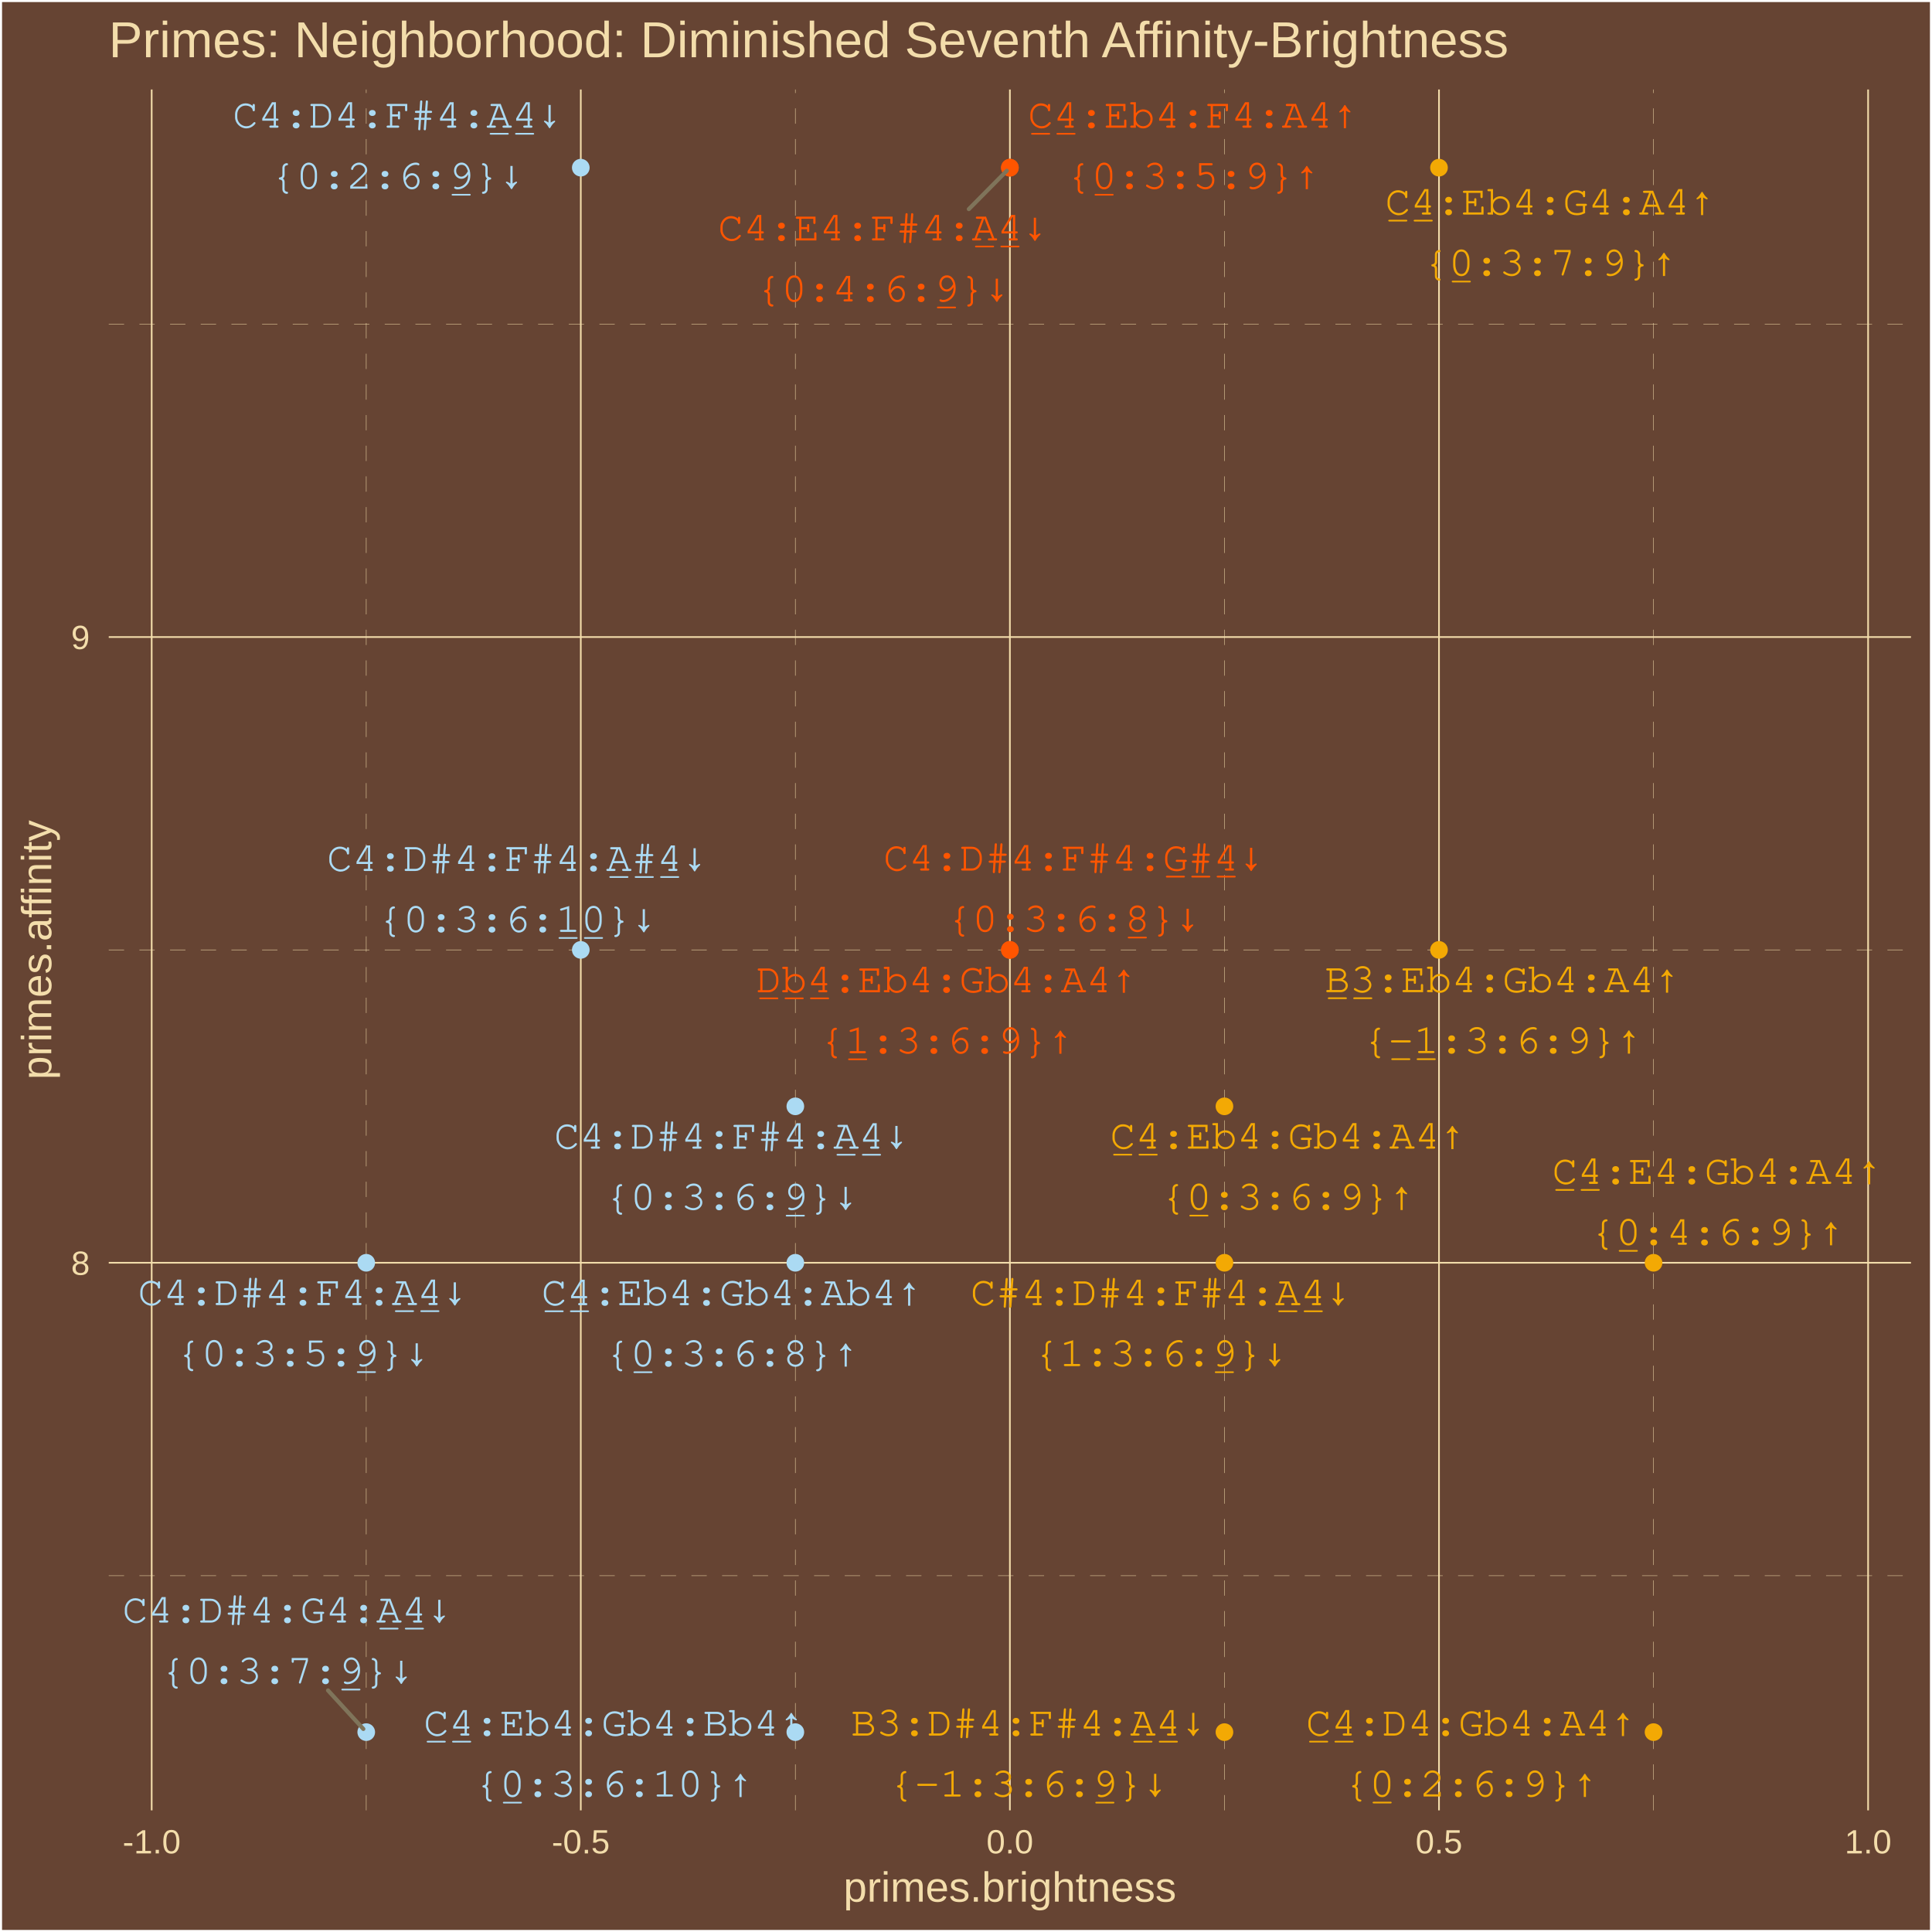
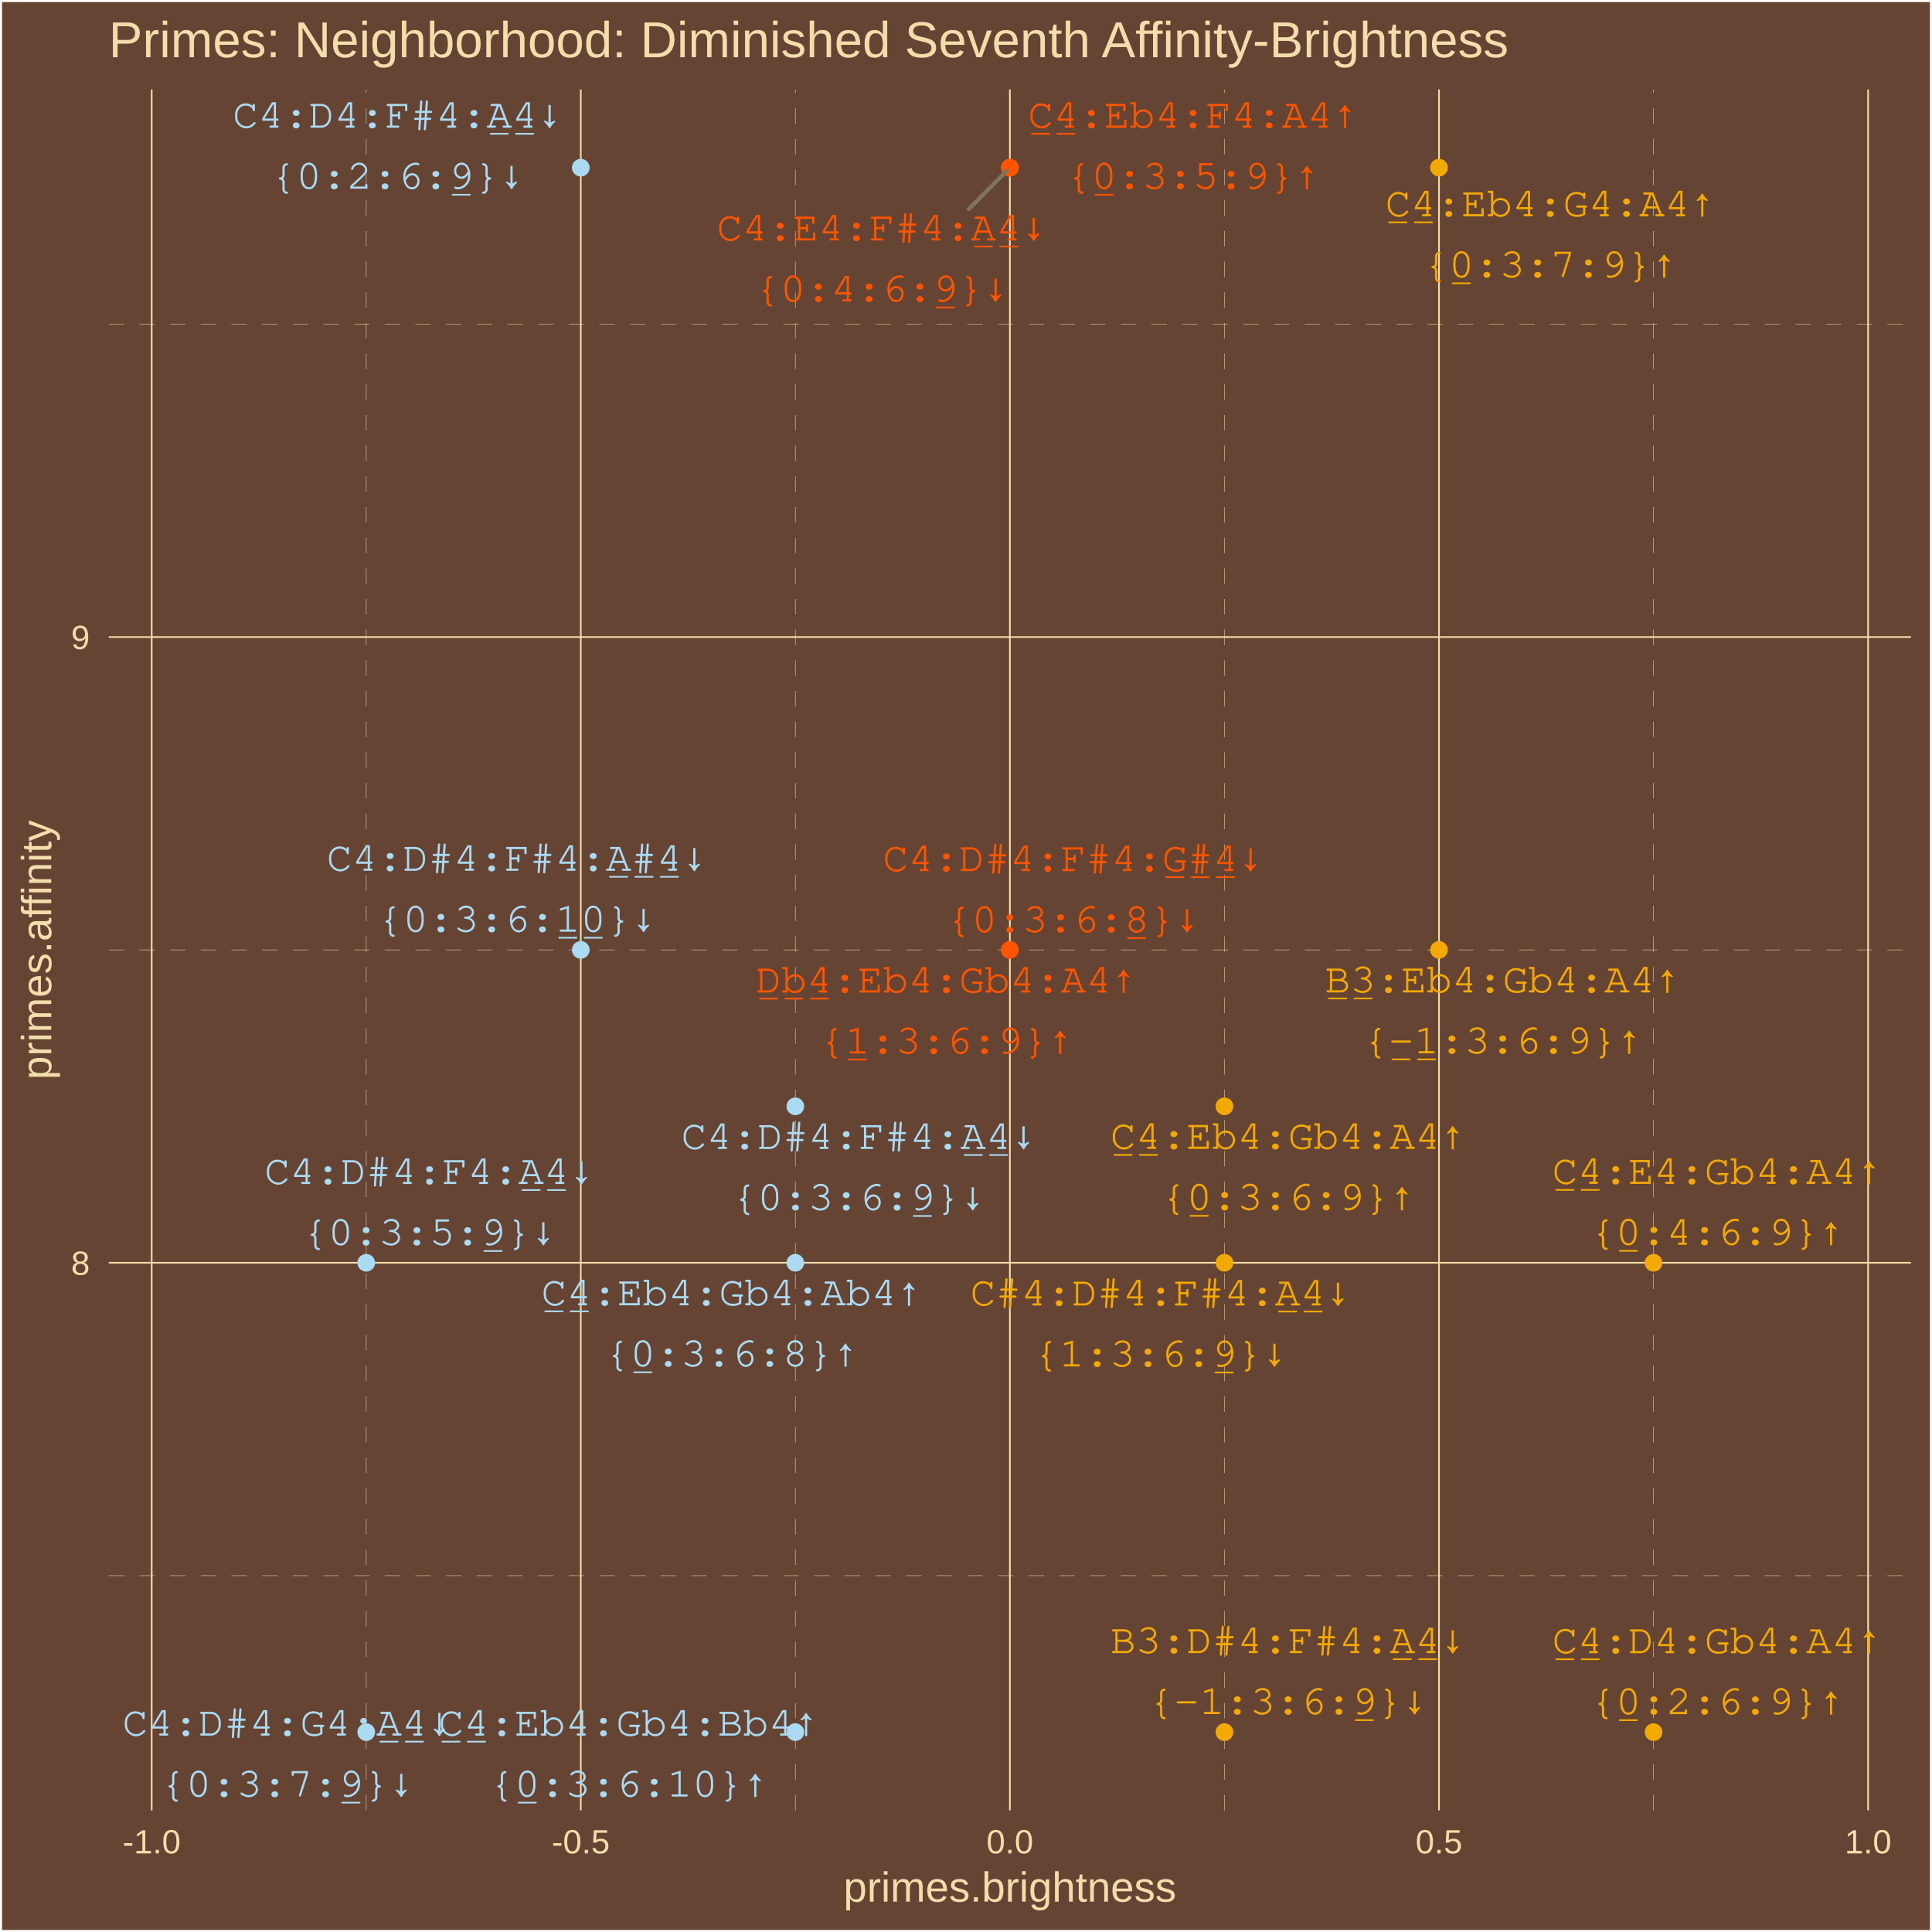
<svg xmlns="http://www.w3.org/2000/svg" class="svglite" width="504.00pt" height="504.00pt" viewBox="0 0 504.00 504.00">
  <defs>
    <style type="text/css">
    .svglite line, .svglite polyline, .svglite polygon, .svglite path, .svglite rect, .svglite circle {
      fill: none;
      stroke: #000000;
      stroke-linecap: round;
      stroke-linejoin: round;
      stroke-miterlimit: 10.00;
    }
    .svglite text {
      white-space: pre;
    }
  </style>
  </defs>
  <rect width="100%" height="100%" style="stroke: none; fill: #664433;" />
  <defs>
    <clipPath id="cpMC4wMHw1MDQuMDB8MC4wMHw1MDQuMDA=">
      <rect x="0.00" y="0.00" width="504.00" height="504.00" />
    </clipPath>
  </defs>
  <g clip-path="url(#cpMC4wMHw1MDQuMDB8MC4wMHw1MDQuMDA=)">
    <rect x="0.00" y="-0" width="504.00" height="504.00" style="stroke-width: 1.07; stroke: #FFFFFF; fill: #664433;" />
  </g>
  <defs>
    <clipPath id="cpMjguMzd8NDk4LjUyfDIzLjM0fDQ3Mi4yNw==">
      <rect x="28.37" y="23.34" width="470.15" height="448.93" />
    </clipPath>
  </defs>
  <g clip-path="url(#cpMjguMzd8NDk4LjUyfDIzLjM0fDQ3Mi4yNw==)">
    <rect x="28.37" y="23.34" width="470.15" height="448.93" style="stroke-width: 1.07; stroke: none; fill: #664433;" />
    <polyline points="28.37,411.05 498.52,411.05 " style="stroke-width: 0.11; stroke: #F3DDAB; stroke-dasharray: 4.00,4.00; stroke-linecap: butt;" />
    <polyline points="28.37,247.80 498.52,247.80 " style="stroke-width: 0.11; stroke: #F3DDAB; stroke-dasharray: 4.00,4.00; stroke-linecap: butt;" />
    <polyline points="28.37,84.55 498.52,84.55 " style="stroke-width: 0.11; stroke: #F3DDAB; stroke-dasharray: 4.00,4.00; stroke-linecap: butt;" />
    <polyline points="95.54,472.27 95.54,23.34 " style="stroke-width: 0.11; stroke: #F3DDAB; stroke-dasharray: 4.00,4.00; stroke-linecap: butt;" />
    <polyline points="207.48,472.27 207.48,23.34 " style="stroke-width: 0.11; stroke: #F3DDAB; stroke-dasharray: 4.00,4.00; stroke-linecap: butt;" />
    <polyline points="319.42,472.27 319.42,23.34 " style="stroke-width: 0.11; stroke: #F3DDAB; stroke-dasharray: 4.00,4.00; stroke-linecap: butt;" />
    <polyline points="431.36,472.27 431.36,23.34 " style="stroke-width: 0.11; stroke: #F3DDAB; stroke-dasharray: 4.00,4.00; stroke-linecap: butt;" />
    <polyline points="28.37,329.42 498.52,329.42 " style="stroke-width: 0.43; stroke: #F3DDAB; stroke-linecap: butt;" />
    <polyline points="28.37,166.18 498.52,166.18 " style="stroke-width: 0.43; stroke: #F3DDAB; stroke-linecap: butt;" />
    <polyline points="39.57,472.27 39.57,23.34 " style="stroke-width: 0.43; stroke: #F3DDAB; stroke-linecap: butt;" />
    <polyline points="151.51,472.27 151.51,23.34 " style="stroke-width: 0.43; stroke: #F3DDAB; stroke-linecap: butt;" />
    <polyline points="263.45,472.27 263.45,23.34 " style="stroke-width: 0.43; stroke: #F3DDAB; stroke-linecap: butt;" />
    <polyline points="375.39,472.27 375.39,23.34 " style="stroke-width: 0.43; stroke: #F3DDAB; stroke-linecap: butt;" />
    <polyline points="487.33,472.27 487.33,23.34 " style="stroke-width: 0.43; stroke: #F3DDAB; stroke-linecap: butt;" />
    <circle cx="319.42" cy="288.61" r="1.95" style="stroke-width: 0.71; stroke: #F3A904; fill: #F3A904;" />
    <circle cx="263.45" cy="247.80" r="1.95" style="stroke-width: 0.71; stroke: #FF5500; fill: #FF5500;" />
    <circle cx="375.39" cy="247.80" r="1.95" style="stroke-width: 0.71; stroke: #F3A904; fill: #F3A904;" />
    <circle cx="431.36" cy="329.42" r="1.95" style="stroke-width: 0.71; stroke: #F3A904; fill: #F3A904;" />
    <circle cx="431.36" cy="451.86" r="1.95" style="stroke-width: 0.71; stroke: #F3A904; fill: #F3A904;" />
    <circle cx="375.39" cy="43.74" r="1.95" style="stroke-width: 0.71; stroke: #F3A904; fill: #F3A904;" />
    <circle cx="263.45" cy="43.74" r="1.95" style="stroke-width: 0.71; stroke: #FF5500; fill: #FF5500;" />
    <circle cx="207.48" cy="451.86" r="1.95" style="stroke-width: 0.71; stroke: #ABDAF3; fill: #ABDAF3;" />
    <circle cx="207.48" cy="329.42" r="1.95" style="stroke-width: 0.71; stroke: #ABDAF3; fill: #ABDAF3;" />
    <circle cx="207.48" cy="288.61" r="1.95" style="stroke-width: 0.71; stroke: #ABDAF3; fill: #ABDAF3;" />
    <circle cx="319.42" cy="329.42" r="1.95" style="stroke-width: 0.71; stroke: #F3A904; fill: #F3A904;" />
    <circle cx="319.42" cy="451.86" r="1.95" style="stroke-width: 0.71; stroke: #F3A904; fill: #F3A904;" />
    <circle cx="263.45" cy="43.74" r="1.95" style="stroke-width: 0.71; stroke: #FF5500; fill: #FF5500;" />
    <circle cx="151.51" cy="43.74" r="1.95" style="stroke-width: 0.71; stroke: #ABDAF3; fill: #ABDAF3;" />
    <circle cx="95.54" cy="451.86" r="1.95" style="stroke-width: 0.71; stroke: #ABDAF3; fill: #ABDAF3;" />
    <circle cx="95.54" cy="329.42" r="1.95" style="stroke-width: 0.71; stroke: #ABDAF3; fill: #ABDAF3;" />
    <circle cx="151.51" cy="247.80" r="1.95" style="stroke-width: 0.71; stroke: #ABDAF3; fill: #ABDAF3;" />
    <circle cx="263.45" cy="247.80" r="1.95" style="stroke-width: 0.71; stroke: #FF5500; fill: #FF5500;" />
-     <line x1="252.74" y1="54.55" x2="262.65" y2="44.54" style="stroke-width: 1.07; stroke: #7F745A;" />
-     <line x1="85.57" y1="440.98" x2="94.78" y2="451.03" style="stroke-width: 1.07; stroke: #7F745A;" />
-     <text x="335.94" y="299.64" text-anchor="middle" style="font-size: 11.04px; font-weight: 0;fill: #F3A904; font-family: &quot;Courier&quot;;" textLength="92.64px" lengthAdjust="spacingAndGlyphs">C̲4̲:Eb4:Gb4:A4↑</text>
-     <text x="335.94" y="315.54" text-anchor="middle" style="font-size: 11.04px; font-weight: 0;fill: #F3A904; font-family: &quot;Courier&quot;;" textLength="66.17px" lengthAdjust="spacingAndGlyphs">{0̲:3:6:9}↑</text>
-     <text x="246.92" y="258.86" text-anchor="middle" style="font-size: 11.04px; font-weight: 0;fill: #FF5500; font-family: &quot;Courier&quot;;" textLength="99.25px" lengthAdjust="spacingAndGlyphs">D̲b̲4̲:Eb4:Gb4:A4↑</text>
-     <text x="246.92" y="274.76" text-anchor="middle" style="font-size: 11.04px; font-weight: 0;fill: #FF5500; font-family: &quot;Courier&quot;;" textLength="66.17px" lengthAdjust="spacingAndGlyphs">{1̲:3:6:9}↑</text>
-     <text x="391.93" y="258.83" text-anchor="middle" style="font-size: 11.04px; font-weight: 0;fill: #F3A904; font-family: &quot;Courier&quot;;" textLength="92.64px" lengthAdjust="spacingAndGlyphs">B̲3̲:Eb4:Gb4:A4↑</text>
-     <text x="391.93" y="274.73" text-anchor="middle" style="font-size: 11.04px; font-weight: 0;fill: #F3A904; font-family: &quot;Courier&quot;;" textLength="72.78px" lengthAdjust="spacingAndGlyphs">{-̲1̲:3:6:9}↑</text>
-     <text x="447.96" y="308.84" text-anchor="middle" style="font-size: 11.04px; font-weight: 0;fill: #F3A904; font-family: &quot;Courier&quot;;" textLength="86.02px" lengthAdjust="spacingAndGlyphs">C̲4̲:E4:Gb4:A4↑</text>
-     <text x="447.96" y="324.73" text-anchor="middle" style="font-size: 11.04px; font-weight: 0;fill: #F3A904; font-family: &quot;Courier&quot;;" textLength="66.17px" lengthAdjust="spacingAndGlyphs">{0̲:4:6:9}↑</text>
-     <text x="383.74" y="452.76" text-anchor="middle" style="font-size: 11.04px; font-weight: 0;fill: #F3A904; font-family: &quot;Courier&quot;;" textLength="86.02px" lengthAdjust="spacingAndGlyphs">C̲4̲:D4:Gb4:A4↑</text>
-     <text x="383.74" y="468.65" text-anchor="middle" style="font-size: 11.04px; font-weight: 0;fill: #F3A904; font-family: &quot;Courier&quot;;" textLength="66.17px" lengthAdjust="spacingAndGlyphs">{0̲:2:6:9}↑</text>
-     <text x="404.39" y="55.98" text-anchor="middle" style="font-size: 11.04px; font-weight: 0;fill: #F3A904; font-family: &quot;Courier&quot;;" textLength="86.02px" lengthAdjust="spacingAndGlyphs">C̲4̲:Eb4:G4:A4↑</text>
-     <text x="404.39" y="71.87" text-anchor="middle" style="font-size: 11.04px; font-weight: 0;fill: #F3A904; font-family: &quot;Courier&quot;;" textLength="66.17px" lengthAdjust="spacingAndGlyphs">{0̲:3:7:9}↑</text>
-     <text x="311.21" y="33.32" text-anchor="middle" style="font-size: 11.04px; font-weight: 0;fill: #FF5500; font-family: &quot;Courier&quot;;" textLength="86.02px" lengthAdjust="spacingAndGlyphs">C̲4̲:Eb4:F4:A4↑</text>
-     <text x="311.21" y="49.22" text-anchor="middle" style="font-size: 11.04px; font-weight: 0;fill: #FF5500; font-family: &quot;Courier&quot;;" textLength="66.17px" lengthAdjust="spacingAndGlyphs">{0̲:3:5:9}↑</text>
-     <text x="160.17" y="452.77" text-anchor="middle" style="font-size: 11.04px; font-weight: 0;fill: #ABDAF3; font-family: &quot;Courier&quot;;" textLength="99.25px" lengthAdjust="spacingAndGlyphs">C̲4̲:Eb4:Gb4:Bb4↑</text>
-     <text x="160.17" y="468.67" text-anchor="middle" style="font-size: 11.04px; font-weight: 0;fill: #ABDAF3; font-family: &quot;Courier&quot;;" textLength="72.78px" lengthAdjust="spacingAndGlyphs">{0̲:3:6:10}↑</text>
-     <text x="190.92" y="340.49" text-anchor="middle" style="font-size: 11.04px; font-weight: 0;fill: #ABDAF3; font-family: &quot;Courier&quot;;" textLength="99.25px" lengthAdjust="spacingAndGlyphs">C̲4̲:Eb4:Gb4:Ab4↑</text>
-     <text x="190.92" y="356.39" text-anchor="middle" style="font-size: 11.04px; font-weight: 0;fill: #ABDAF3; font-family: &quot;Courier&quot;;" textLength="66.17px" lengthAdjust="spacingAndGlyphs">{0̲:3:6:8}↑</text>
-     <text x="190.91" y="299.66" text-anchor="middle" style="font-size: 11.04px; font-weight: 0;fill: #ABDAF3; font-family: &quot;Courier&quot;;" textLength="92.64px" lengthAdjust="spacingAndGlyphs">C4:D#4:F#4:A̲4̲↓</text>
-     <text x="190.91" y="315.55" text-anchor="middle" style="font-size: 11.04px; font-weight: 0;fill: #ABDAF3; font-family: &quot;Courier&quot;;" textLength="66.17px" lengthAdjust="spacingAndGlyphs">{0:3:6:9̲}↓</text>
-     <text x="302.84" y="340.49" text-anchor="middle" style="font-size: 11.04px; font-weight: 0;fill: #F3A904; font-family: &quot;Courier&quot;;" textLength="99.25px" lengthAdjust="spacingAndGlyphs">C#4:D#4:F#4:A̲4̲↓</text>
-     <text x="302.84" y="356.38" text-anchor="middle" style="font-size: 11.04px; font-weight: 0;fill: #F3A904; font-family: &quot;Courier&quot;;" textLength="66.17px" lengthAdjust="spacingAndGlyphs">{1:3:6:9̲}↓</text>
-     <text x="268.35" y="452.77" text-anchor="middle" style="font-size: 11.04px; font-weight: 0;fill: #F3A904; font-family: &quot;Courier&quot;;" textLength="92.64px" lengthAdjust="spacingAndGlyphs">B3:D#4:F#4:A̲4̲↓</text>
-     <text x="268.35" y="468.67" text-anchor="middle" style="font-size: 11.04px; font-weight: 0;fill: #F3A904; font-family: &quot;Courier&quot;;" textLength="72.78px" lengthAdjust="spacingAndGlyphs">{-1:3:6:9̲}↓</text>
-     <text x="230.35" y="62.73" text-anchor="middle" style="font-size: 11.04px; font-weight: 0;fill: #FF5500; font-family: &quot;Courier&quot;;" textLength="86.02px" lengthAdjust="spacingAndGlyphs">C4:E4:F#4:A̲4̲↓</text>
-     <text x="230.35" y="78.63" text-anchor="middle" style="font-size: 11.04px; font-weight: 0;fill: #FF5500; font-family: &quot;Courier&quot;;" textLength="66.17px" lengthAdjust="spacingAndGlyphs">{0:4:6:9̲}↓</text>
-     <text x="103.74" y="33.32" text-anchor="middle" style="font-size: 11.04px; font-weight: 0;fill: #ABDAF3; font-family: &quot;Courier&quot;;" textLength="86.02px" lengthAdjust="spacingAndGlyphs">C4:D4:F#4:A̲4̲↓</text>
-     <text x="103.74" y="49.22" text-anchor="middle" style="font-size: 11.04px; font-weight: 0;fill: #ABDAF3; font-family: &quot;Courier&quot;;" textLength="66.17px" lengthAdjust="spacingAndGlyphs">{0:2:6:9̲}↓</text>
-     <text x="74.98" y="423.28" text-anchor="middle" style="font-size: 11.04px; font-weight: 0;fill: #ABDAF3; font-family: &quot;Courier&quot;;" textLength="86.02px" lengthAdjust="spacingAndGlyphs">C4:D#4:G4:A̲4̲↓</text>
-     <text x="74.98" y="439.18" text-anchor="middle" style="font-size: 11.04px; font-weight: 0;fill: #ABDAF3; font-family: &quot;Courier&quot;;" textLength="66.17px" lengthAdjust="spacingAndGlyphs">{0:3:7:9̲}↓</text>
-     <text x="79.02" y="340.46" text-anchor="middle" style="font-size: 11.04px; font-weight: 0;fill: #ABDAF3; font-family: &quot;Courier&quot;;" textLength="86.02px" lengthAdjust="spacingAndGlyphs">C4:D#4:F4:A̲4̲↓</text>
-     <text x="79.02" y="356.36" text-anchor="middle" style="font-size: 11.04px; font-weight: 0;fill: #ABDAF3; font-family: &quot;Courier&quot;;" textLength="66.17px" lengthAdjust="spacingAndGlyphs">{0:3:5:9̲}↓</text>
-     <text x="134.95" y="227.21" text-anchor="middle" style="font-size: 11.04px; font-weight: 0;fill: #ABDAF3; font-family: &quot;Courier&quot;;" textLength="99.25px" lengthAdjust="spacingAndGlyphs">C4:D#4:F#4:A̲#̲4̲↓</text>
-     <text x="134.95" y="243.11" text-anchor="middle" style="font-size: 11.04px; font-weight: 0;fill: #ABDAF3; font-family: &quot;Courier&quot;;" textLength="72.78px" lengthAdjust="spacingAndGlyphs">{0:3:6:1̲0̲}↓</text>
-     <text x="280.13" y="227.11" text-anchor="middle" style="font-size: 11.04px; font-weight: 0;fill: #FF5500; font-family: &quot;Courier&quot;;" textLength="99.25px" lengthAdjust="spacingAndGlyphs">C4:D#4:F#4:G̲#̲4̲↓</text>
-     <text x="280.13" y="243.00" text-anchor="middle" style="font-size: 11.04px; font-weight: 0;fill: #FF5500; font-family: &quot;Courier&quot;;" textLength="66.17px" lengthAdjust="spacingAndGlyphs">{0:3:6:8̲}↓</text>
+     <line x1="252.73" y1="54.54" x2="262.65" y2="44.54" style="stroke-width: 1.07; stroke: #7F745A;" />
+     <text x="336.02" y="299.70" text-anchor="middle" style="font-size: 11.04px; font-weight: 0;fill: #F3A904; font-family: &quot;Courier&quot;;" textLength="92.64px" lengthAdjust="spacingAndGlyphs">C̲4̲:Eb4:Gb4:A4↑</text>
+     <text x="336.02" y="315.60" text-anchor="middle" style="font-size: 11.04px; font-weight: 0;fill: #F3A904; font-family: &quot;Courier&quot;;" textLength="66.17px" lengthAdjust="spacingAndGlyphs">{0̲:3:6:9}↑</text>
+     <text x="246.88" y="258.92" text-anchor="middle" style="font-size: 11.04px; font-weight: 0;fill: #FF5500; font-family: &quot;Courier&quot;;" textLength="99.25px" lengthAdjust="spacingAndGlyphs">D̲b̲4̲:Eb4:Gb4:A4↑</text>
+     <text x="246.88" y="274.82" text-anchor="middle" style="font-size: 11.04px; font-weight: 0;fill: #FF5500; font-family: &quot;Courier&quot;;" textLength="66.17px" lengthAdjust="spacingAndGlyphs">{1̲:3:6:9}↑</text>
+     <text x="392.00" y="258.89" text-anchor="middle" style="font-size: 11.04px; font-weight: 0;fill: #F3A904; font-family: &quot;Courier&quot;;" textLength="92.64px" lengthAdjust="spacingAndGlyphs">B̲3̲:Eb4:Gb4:A4↑</text>
+     <text x="392.00" y="274.78" text-anchor="middle" style="font-size: 11.04px; font-weight: 0;fill: #F3A904; font-family: &quot;Courier&quot;;" textLength="72.78px" lengthAdjust="spacingAndGlyphs">{-̲1̲:3:6:9}↑</text>
+     <text x="447.97" y="308.83" text-anchor="middle" style="font-size: 11.04px; font-weight: 0;fill: #F3A904; font-family: &quot;Courier&quot;;" textLength="86.02px" lengthAdjust="spacingAndGlyphs">C̲4̲:E4:Gb4:A4↑</text>
+     <text x="447.97" y="324.72" text-anchor="middle" style="font-size: 11.04px; font-weight: 0;fill: #F3A904; font-family: &quot;Courier&quot;;" textLength="66.17px" lengthAdjust="spacingAndGlyphs">{0̲:4:6:9}↑</text>
+     <text x="447.97" y="431.27" text-anchor="middle" style="font-size: 11.04px; font-weight: 0;fill: #F3A904; font-family: &quot;Courier&quot;;" textLength="86.02px" lengthAdjust="spacingAndGlyphs">C̲4̲:D4:Gb4:A4↑</text>
+     <text x="447.97" y="447.16" text-anchor="middle" style="font-size: 11.04px; font-weight: 0;fill: #F3A904; font-family: &quot;Courier&quot;;" textLength="66.17px" lengthAdjust="spacingAndGlyphs">{0̲:2:6:9}↑</text>
+     <text x="404.43" y="56.42" text-anchor="middle" style="font-size: 11.04px; font-weight: 0;fill: #F3A904; font-family: &quot;Courier&quot;;" textLength="86.02px" lengthAdjust="spacingAndGlyphs">C̲4̲:Eb4:G4:A4↑</text>
+     <text x="404.43" y="72.32" text-anchor="middle" style="font-size: 11.04px; font-weight: 0;fill: #F3A904; font-family: &quot;Courier&quot;;" textLength="66.17px" lengthAdjust="spacingAndGlyphs">{0̲:3:7:9}↑</text>
+     <text x="311.22" y="33.32" text-anchor="middle" style="font-size: 11.04px; font-weight: 0;fill: #FF5500; font-family: &quot;Courier&quot;;" textLength="86.02px" lengthAdjust="spacingAndGlyphs">C̲4̲:Eb4:F4:A4↑</text>
+     <text x="311.22" y="49.22" text-anchor="middle" style="font-size: 11.04px; font-weight: 0;fill: #FF5500; font-family: &quot;Courier&quot;;" textLength="66.17px" lengthAdjust="spacingAndGlyphs">{0̲:3:5:9}↑</text>
+     <text x="164.03" y="452.77" text-anchor="middle" style="font-size: 11.04px; font-weight: 0;fill: #ABDAF3; font-family: &quot;Courier&quot;;" textLength="99.25px" lengthAdjust="spacingAndGlyphs">C̲4̲:Eb4:Gb4:Bb4↑</text>
+     <text x="164.03" y="468.67" text-anchor="middle" style="font-size: 11.04px; font-weight: 0;fill: #ABDAF3; font-family: &quot;Courier&quot;;" textLength="72.78px" lengthAdjust="spacingAndGlyphs">{0̲:3:6:10}↑</text>
+     <text x="190.87" y="340.51" text-anchor="middle" style="font-size: 11.04px; font-weight: 0;fill: #ABDAF3; font-family: &quot;Courier&quot;;" textLength="99.25px" lengthAdjust="spacingAndGlyphs">C̲4̲:Eb4:Gb4:Ab4↑</text>
+     <text x="190.87" y="356.41" text-anchor="middle" style="font-size: 11.04px; font-weight: 0;fill: #ABDAF3; font-family: &quot;Courier&quot;;" textLength="66.17px" lengthAdjust="spacingAndGlyphs">{0̲:3:6:8}↑</text>
+     <text x="224.07" y="299.73" text-anchor="middle" style="font-size: 11.04px; font-weight: 0;fill: #ABDAF3; font-family: &quot;Courier&quot;;" textLength="92.64px" lengthAdjust="spacingAndGlyphs">C4:D#4:F#4:A̲4̲↓</text>
+     <text x="224.07" y="315.63" text-anchor="middle" style="font-size: 11.04px; font-weight: 0;fill: #ABDAF3; font-family: &quot;Courier&quot;;" textLength="66.17px" lengthAdjust="spacingAndGlyphs">{0:3:6:9̲}↓</text>
+     <text x="302.78" y="340.56" text-anchor="middle" style="font-size: 11.04px; font-weight: 0;fill: #F3A904; font-family: &quot;Courier&quot;;" textLength="99.25px" lengthAdjust="spacingAndGlyphs">C#4:D#4:F#4:A̲4̲↓</text>
+     <text x="302.78" y="356.46" text-anchor="middle" style="font-size: 11.04px; font-weight: 0;fill: #F3A904; font-family: &quot;Courier&quot;;" textLength="66.17px" lengthAdjust="spacingAndGlyphs">{1:3:6:9̲}↓</text>
+     <text x="336.02" y="431.25" text-anchor="middle" style="font-size: 11.04px; font-weight: 0;fill: #F3A904; font-family: &quot;Courier&quot;;" textLength="92.64px" lengthAdjust="spacingAndGlyphs">B3:D#4:F#4:A̲4̲↓</text>
+     <text x="336.02" y="447.15" text-anchor="middle" style="font-size: 11.04px; font-weight: 0;fill: #F3A904; font-family: &quot;Courier&quot;;" textLength="72.78px" lengthAdjust="spacingAndGlyphs">{-1:3:6:9̲}↓</text>
+     <text x="230.04" y="62.73" text-anchor="middle" style="font-size: 11.04px; font-weight: 0;fill: #FF5500; font-family: &quot;Courier&quot;;" textLength="86.02px" lengthAdjust="spacingAndGlyphs">C4:E4:F#4:A̲4̲↓</text>
+     <text x="230.04" y="78.63" text-anchor="middle" style="font-size: 11.04px; font-weight: 0;fill: #FF5500; font-family: &quot;Courier&quot;;" textLength="66.17px" lengthAdjust="spacingAndGlyphs">{0:4:6:9̲}↓</text>
+     <text x="103.75" y="33.32" text-anchor="middle" style="font-size: 11.04px; font-weight: 0;fill: #ABDAF3; font-family: &quot;Courier&quot;;" textLength="86.02px" lengthAdjust="spacingAndGlyphs">C4:D4:F#4:A̲4̲↓</text>
+     <text x="103.75" y="49.22" text-anchor="middle" style="font-size: 11.04px; font-weight: 0;fill: #ABDAF3; font-family: &quot;Courier&quot;;" textLength="66.17px" lengthAdjust="spacingAndGlyphs">{0:2:6:9̲}↓</text>
+     <text x="74.98" y="452.77" text-anchor="middle" style="font-size: 11.04px; font-weight: 0;fill: #ABDAF3; font-family: &quot;Courier&quot;;" textLength="86.02px" lengthAdjust="spacingAndGlyphs">C4:D#4:G4:A̲4̲↓</text>
+     <text x="74.98" y="468.67" text-anchor="middle" style="font-size: 11.04px; font-weight: 0;fill: #ABDAF3; font-family: &quot;Courier&quot;;" textLength="66.17px" lengthAdjust="spacingAndGlyphs">{0:3:7:9̲}↓</text>
+     <text x="112.05" y="308.87" text-anchor="middle" style="font-size: 11.04px; font-weight: 0;fill: #ABDAF3; font-family: &quot;Courier&quot;;" textLength="86.02px" lengthAdjust="spacingAndGlyphs">C4:D#4:F4:A̲4̲↓</text>
+     <text x="112.05" y="324.77" text-anchor="middle" style="font-size: 11.04px; font-weight: 0;fill: #ABDAF3; font-family: &quot;Courier&quot;;" textLength="66.17px" lengthAdjust="spacingAndGlyphs">{0:3:5:9̲}↓</text>
+     <text x="134.88" y="227.16" text-anchor="middle" style="font-size: 11.04px; font-weight: 0;fill: #ABDAF3; font-family: &quot;Courier&quot;;" textLength="99.25px" lengthAdjust="spacingAndGlyphs">C4:D#4:F#4:A̲#̲4̲↓</text>
+     <text x="134.88" y="243.05" text-anchor="middle" style="font-size: 11.04px; font-weight: 0;fill: #ABDAF3; font-family: &quot;Courier&quot;;" textLength="72.78px" lengthAdjust="spacingAndGlyphs">{0:3:6:1̲0̲}↓</text>
+     <text x="279.98" y="227.25" text-anchor="middle" style="font-size: 11.04px; font-weight: 0;fill: #FF5500; font-family: &quot;Courier&quot;;" textLength="99.25px" lengthAdjust="spacingAndGlyphs">C4:D#4:F#4:G̲#̲4̲↓</text>
+     <text x="279.98" y="243.15" text-anchor="middle" style="font-size: 11.04px; font-weight: 0;fill: #FF5500; font-family: &quot;Courier&quot;;" textLength="66.17px" lengthAdjust="spacingAndGlyphs">{0:3:6:8̲}↓</text>
  </g>
  <g clip-path="url(#cpMC4wMHw1MDQuMDB8MC4wMHw1MDQuMDA=)">
    <text x="23.44" y="332.58" text-anchor="end" style="font-size: 8.80px;fill: #F3DDAB; font-family: &quot;Arial&quot;;" textLength="4.90px" lengthAdjust="spacingAndGlyphs">8</text>
    <text x="23.44" y="169.33" text-anchor="end" style="font-size: 8.80px;fill: #F3DDAB; font-family: &quot;Arial&quot;;" textLength="4.90px" lengthAdjust="spacingAndGlyphs">9</text>
    <text x="39.57" y="483.50" text-anchor="middle" style="font-size: 8.80px;fill: #F3DDAB; font-family: &quot;Arial&quot;;" textLength="15.16px" lengthAdjust="spacingAndGlyphs">-1.0</text>
    <text x="151.51" y="483.50" text-anchor="middle" style="font-size: 8.80px;fill: #F3DDAB; font-family: &quot;Arial&quot;;" textLength="15.16px" lengthAdjust="spacingAndGlyphs">-0.5</text>
    <text x="263.45" y="483.50" text-anchor="middle" style="font-size: 8.80px;fill: #F3DDAB; font-family: &quot;Arial&quot;;" textLength="12.23px" lengthAdjust="spacingAndGlyphs">0.0</text>
    <text x="375.39" y="483.50" text-anchor="middle" style="font-size: 8.80px;fill: #F3DDAB; font-family: &quot;Arial&quot;;" textLength="12.23px" lengthAdjust="spacingAndGlyphs">0.5</text>
    <text x="487.33" y="483.50" text-anchor="middle" style="font-size: 8.80px;fill: #F3DDAB; font-family: &quot;Arial&quot;;" textLength="12.23px" lengthAdjust="spacingAndGlyphs">1.0</text>
    <text x="263.45" y="496.09" text-anchor="middle" style="font-size: 11.00px;fill: #F3DDAB; font-family: &quot;Arial&quot;;" textLength="86.82px" lengthAdjust="spacingAndGlyphs">primes.brightness</text>
    <text transform="translate(13.37,247.80) rotate(-90)" text-anchor="middle" style="font-size: 11.00px;fill: #F3DDAB; font-family: &quot;Arial&quot;;" textLength="67.85px" lengthAdjust="spacingAndGlyphs">primes.affinity</text>
    <text x="28.37" y="14.94" style="font-size: 13.20px;fill: #F3DDAB; font-family: &quot;Arial&quot;;" textLength="365.86px" lengthAdjust="spacingAndGlyphs">Primes: Neighborhood: Diminished Seventh Affinity-Brightness</text>
  </g>
</svg>
